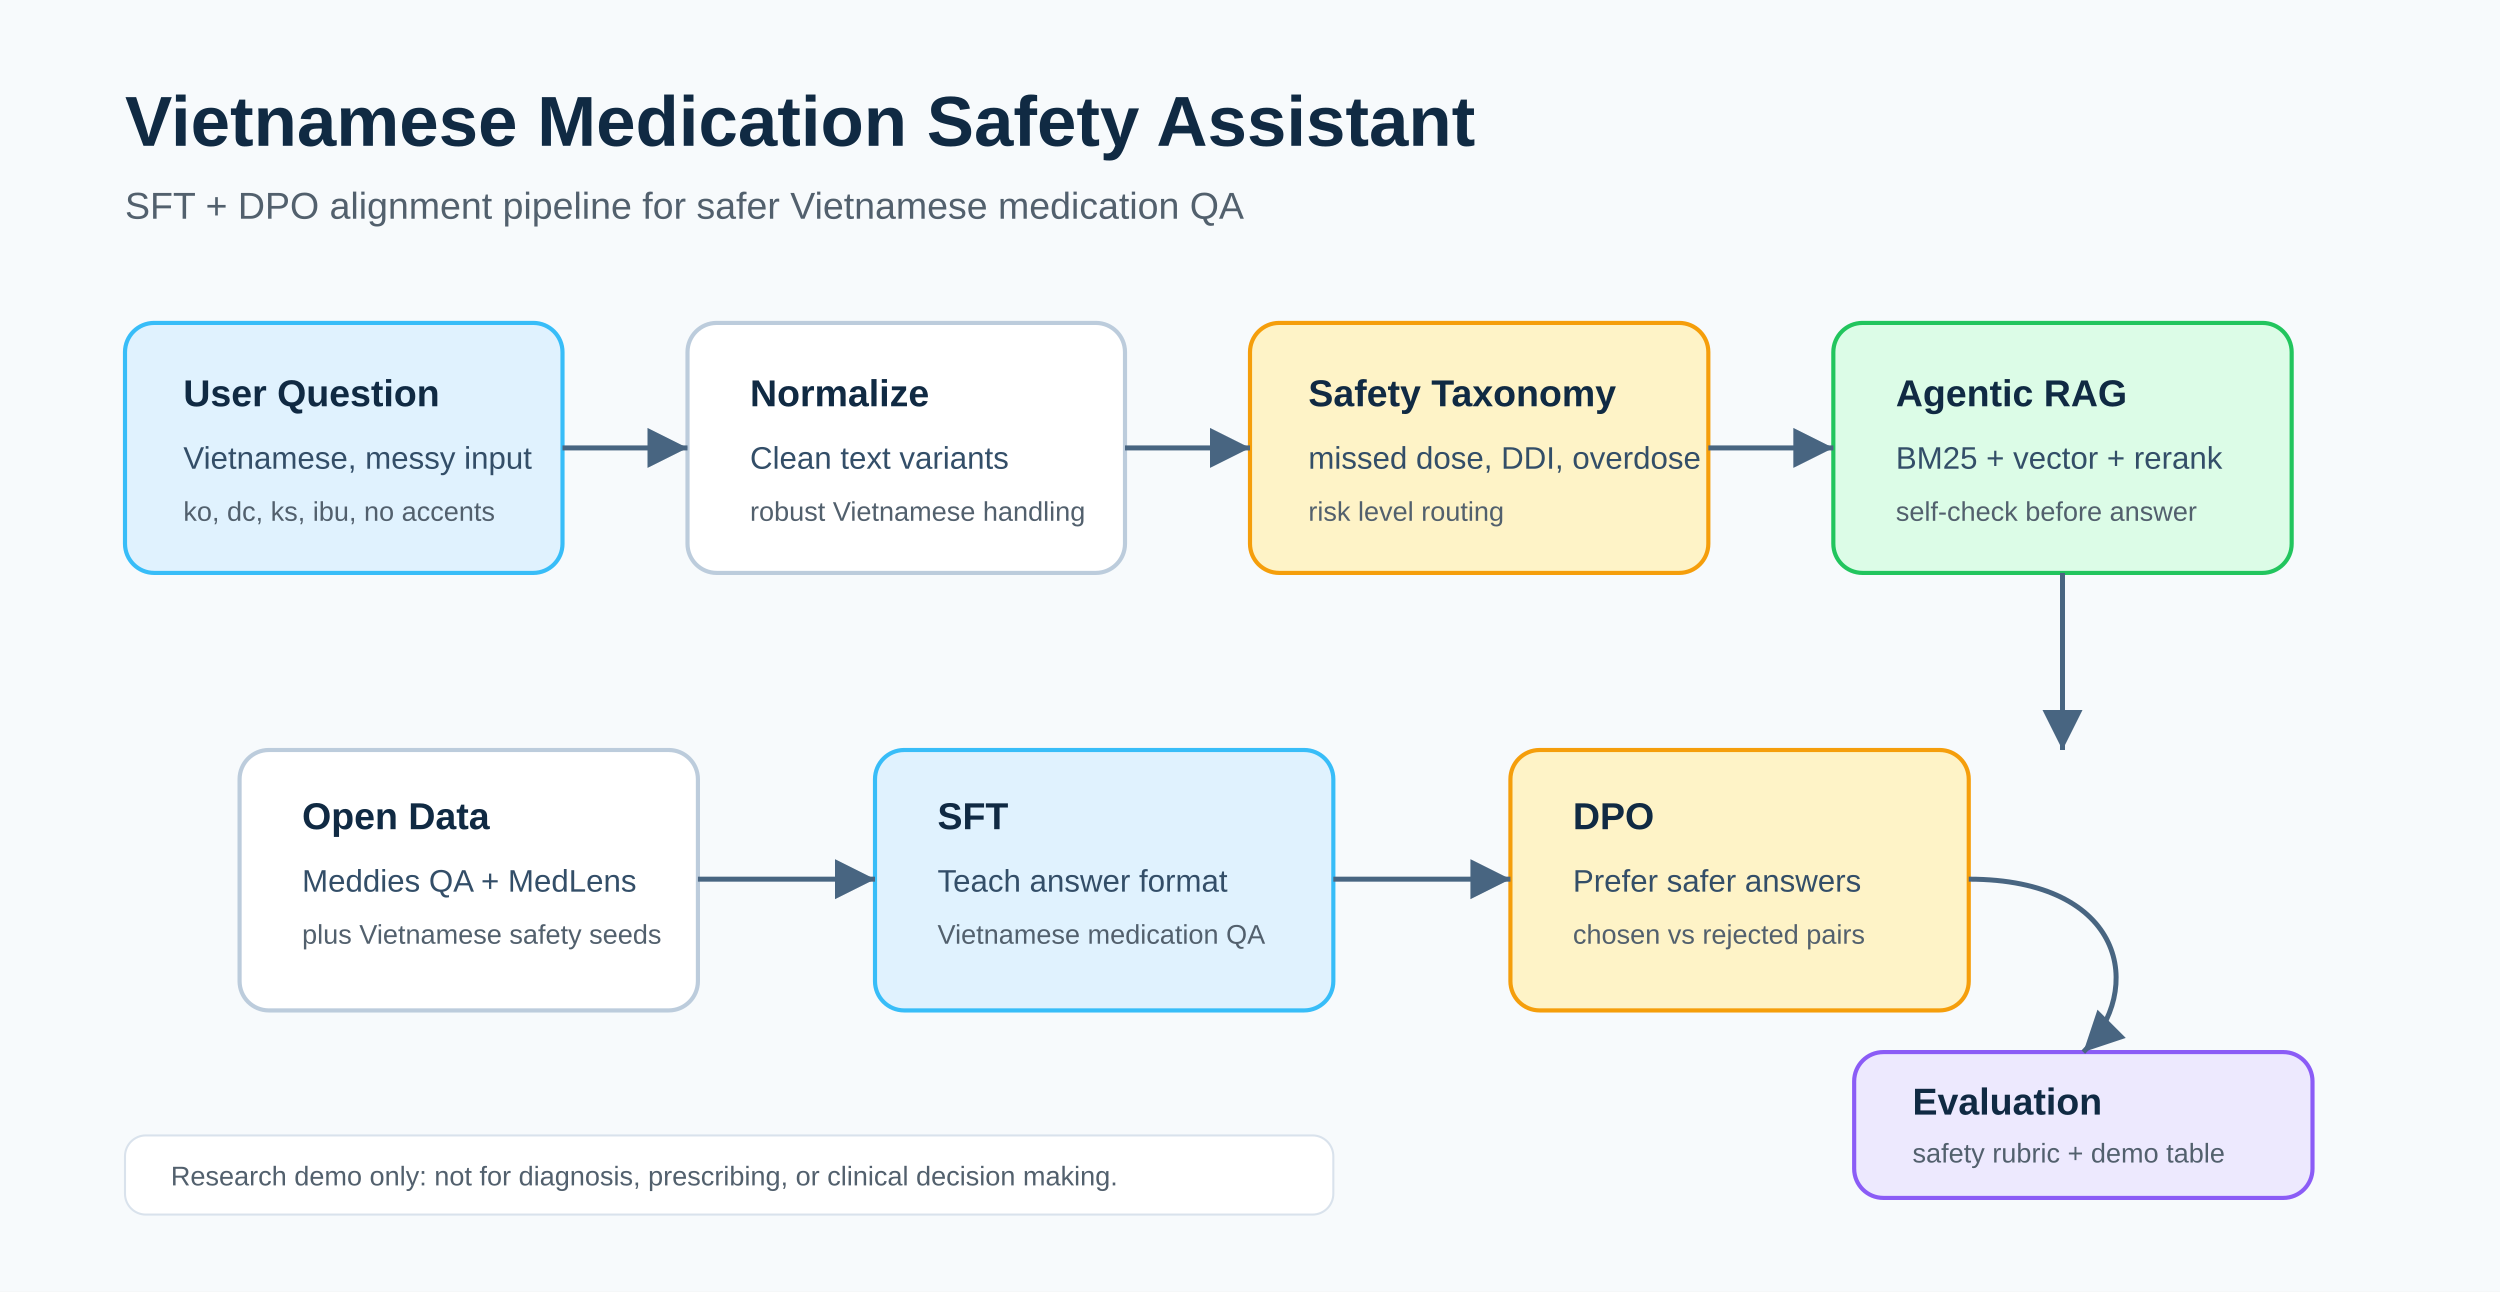
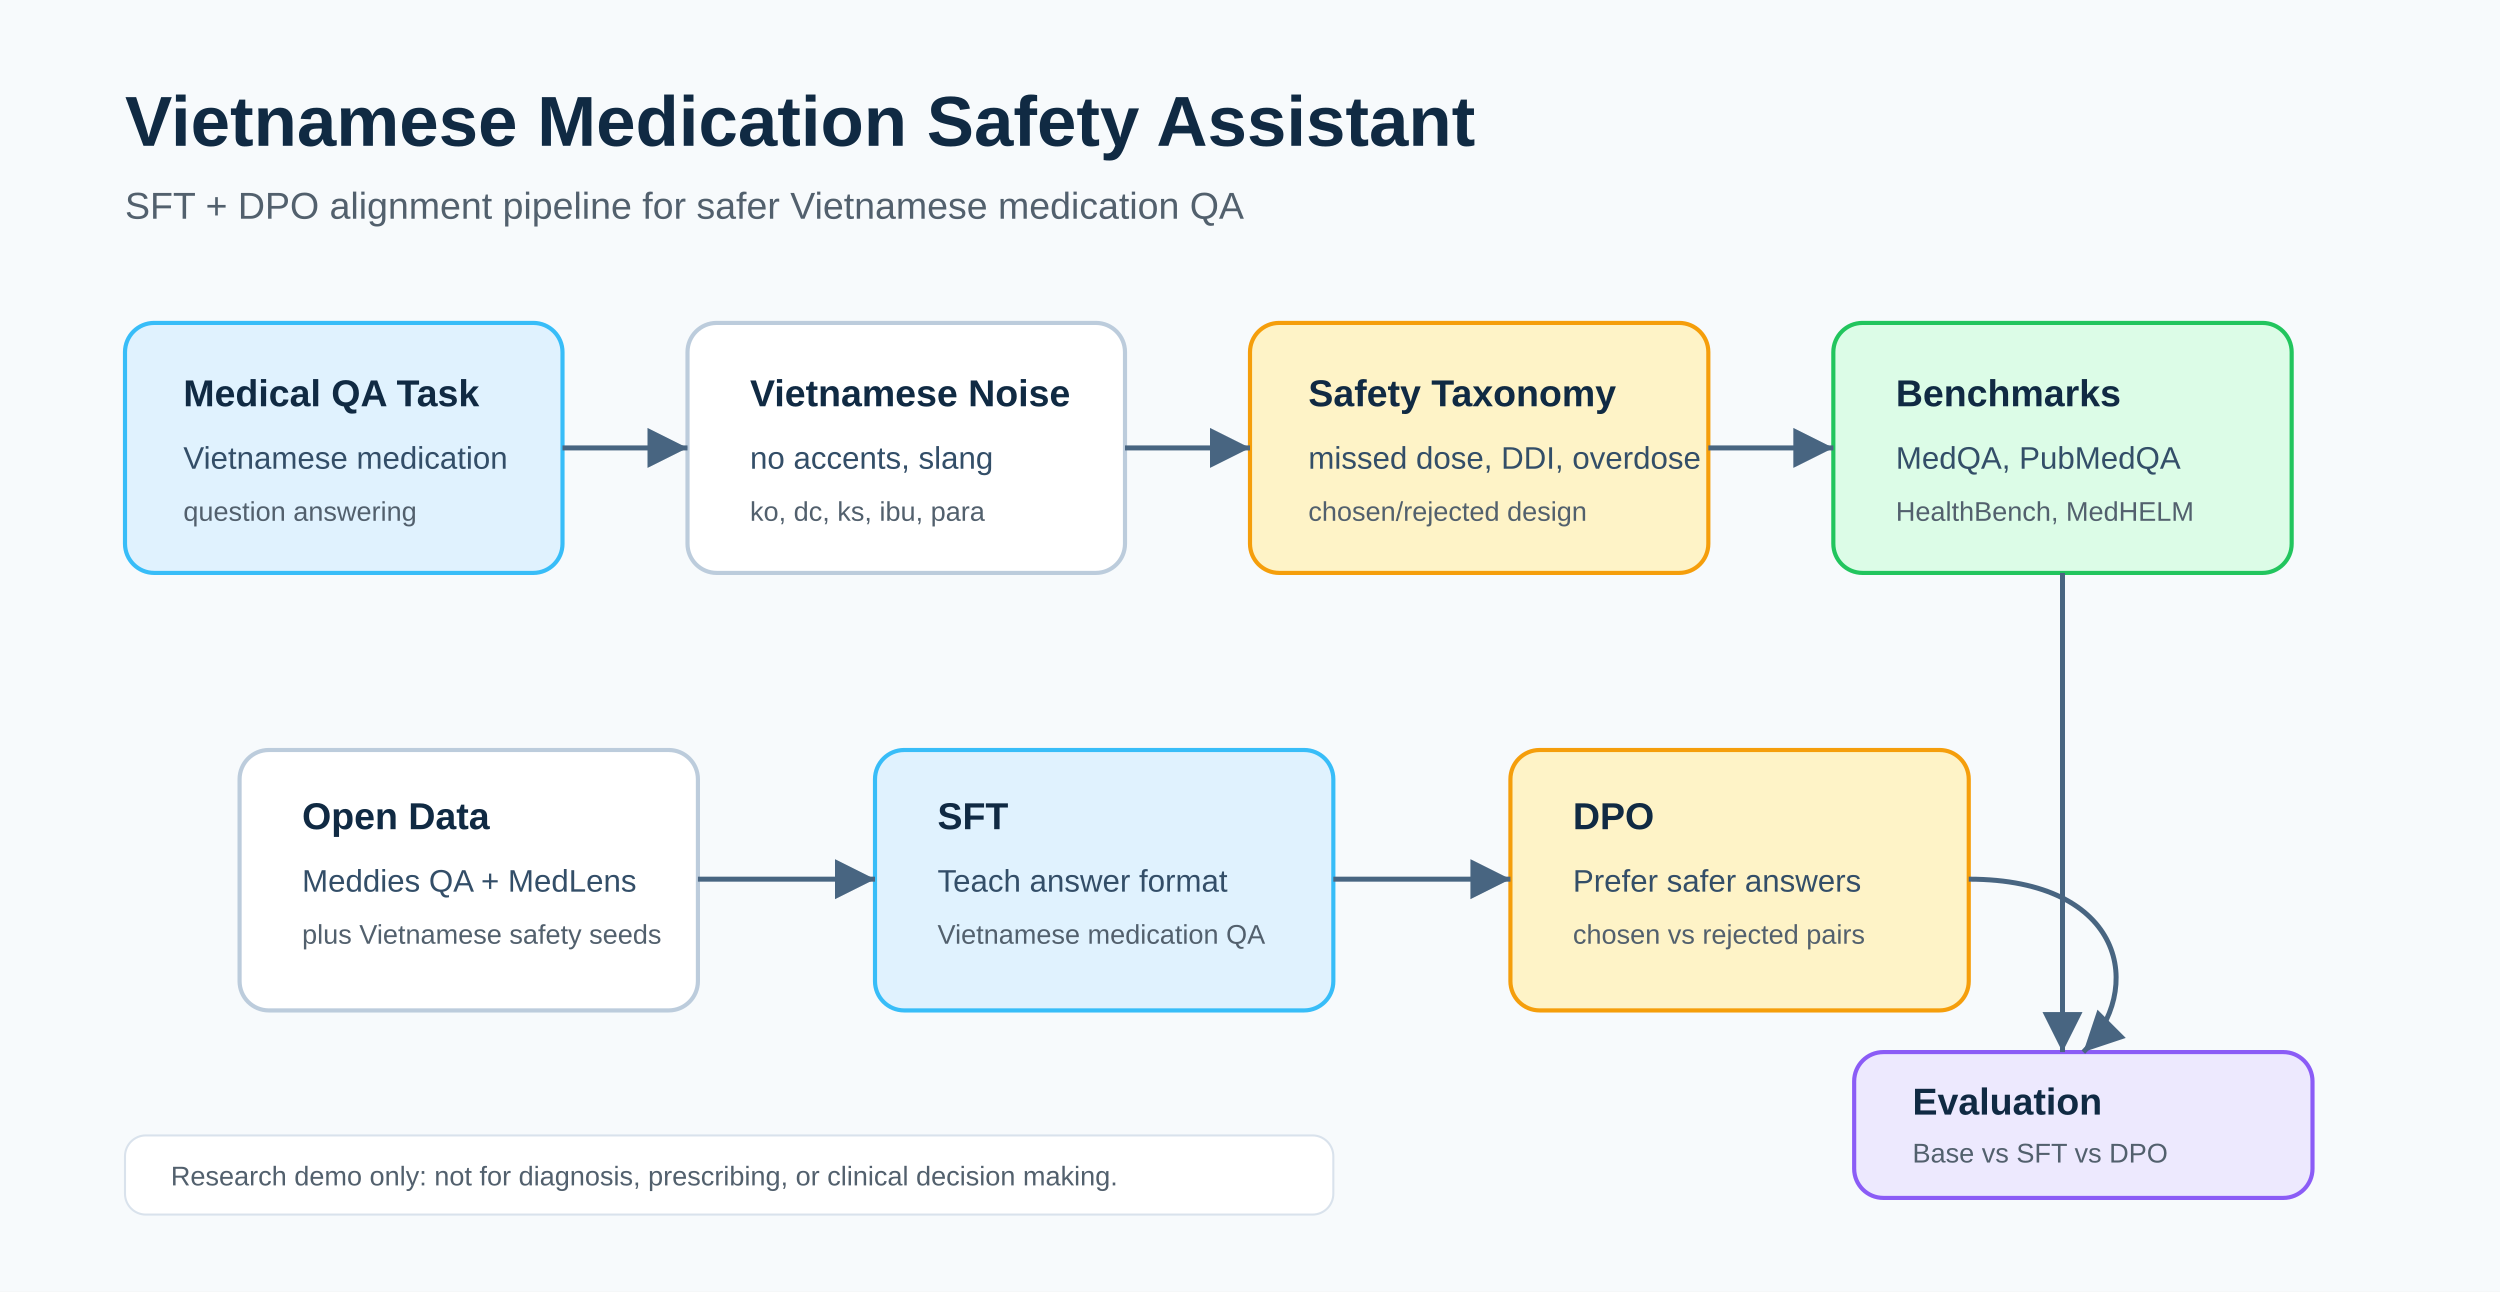
<svg xmlns="http://www.w3.org/2000/svg" width="1200" height="620" viewBox="0 0 1200 620" fill="none">
  <rect width="1200" height="620" fill="#F7FAFC" />
  <text x="60" y="70" font-family="Arial, sans-serif" font-size="34" font-weight="700" fill="#102A43">Vietnamese Medication Safety Assistant</text>
  <text x="60" y="105" font-family="Arial, sans-serif" font-size="18" fill="#52606D">SFT + DPO alignment pipeline for safer Vietnamese medication QA</text>
  <defs>
    <marker id="arrow" markerWidth="12" markerHeight="12" refX="10" refY="6" orient="auto" markerUnits="strokeWidth">
      <path d="M2 2 L10 6 L2 10 Z" fill="#486581" />
    </marker>
    <style>
      .box { fill: #FFFFFF; stroke: #BCCCDC; stroke-width: 2; rx: 14; }
      .primary { fill: #E0F2FE; stroke: #38BDF8; }
      .safe { fill: #DCFCE7; stroke: #22C55E; }
      .warn { fill: #FEF3C7; stroke: #F59E0B; }
      .eval { fill: #EDE9FE; stroke: #8B5CF6; }
      .title { font: 700 18px Arial, sans-serif; fill: #102A43; }
      .body { font: 15px Arial, sans-serif; fill: #334E68; }
      .small { font: 13px Arial, sans-serif; fill: #52606D; }
      .arrow { stroke: #486581; stroke-width: 2.4; marker-end: url(#arrow); }
    </style>
  </defs>
  <rect class="box primary" x="60" y="155" width="210" height="120" />
-   <text class="title" x="88" y="195">User Question</text>
-   <text class="body" x="88" y="225">Vietnamese, messy input</text>
-   <text class="small" x="88" y="250">ko, dc, ks, ibu, no accents</text>
+   <text class="title" x="88" y="195">Medical QA Task</text>
+   <text class="body" x="88" y="225">Vietnamese medication</text>
+   <text class="small" x="88" y="250">question answering</text>
  <rect class="box" x="330" y="155" width="210" height="120" />
-   <text class="title" x="360" y="195">Normalize</text>
-   <text class="body" x="360" y="225">Clean text variants</text>
-   <text class="small" x="360" y="250">robust Vietnamese handling</text>
+   <text class="title" x="360" y="195">Vietnamese Noise</text>
+   <text class="body" x="360" y="225">no accents, slang</text>
+   <text class="small" x="360" y="250">ko, dc, ks, ibu, para</text>
  <rect class="box warn" x="600" y="155" width="220" height="120" />
  <text class="title" x="628" y="195">Safety Taxonomy</text>
  <text class="body" x="628" y="225">missed dose, DDI, overdose</text>
-   <text class="small" x="628" y="250">risk level routing</text>
+   <text class="small" x="628" y="250">chosen/rejected design</text>
  <rect class="box safe" x="880" y="155" width="220" height="120" />
-   <text class="title" x="910" y="195">Agentic RAG</text>
-   <text class="body" x="910" y="225">BM25 + vector + rerank</text>
-   <text class="small" x="910" y="250">self-check before answer</text>
+   <text class="title" x="910" y="195">Benchmarks</text>
+   <text class="body" x="910" y="225">MedQA, PubMedQA</text>
+   <text class="small" x="910" y="250">HealthBench, MedHELM</text>
  <path class="arrow" d="M270 215 H330" />
  <path class="arrow" d="M540 215 H600" />
  <path class="arrow" d="M820 215 H880" />
  <rect class="box" x="115" y="360" width="220" height="125" />
  <text class="title" x="145" y="398">Open Data</text>
  <text class="body" x="145" y="428">Meddies QA + MedLens</text>
  <text class="small" x="145" y="453">plus Vietnamese safety seeds</text>
  <rect class="box primary" x="420" y="360" width="220" height="125" />
  <text class="title" x="450" y="398">SFT</text>
  <text class="body" x="450" y="428">Teach answer format</text>
  <text class="small" x="450" y="453">Vietnamese medication QA</text>
  <rect class="box warn" x="725" y="360" width="220" height="125" />
  <text class="title" x="755" y="398">DPO</text>
  <text class="body" x="755" y="428">Prefer safer answers</text>
  <text class="small" x="755" y="453">chosen vs rejected pairs</text>
  <rect class="box eval" x="890" y="505" width="220" height="70" />
  <text class="title" x="918" y="535">Evaluation</text>
-   <text class="small" x="918" y="558">safety rubric + demo table</text>
+   <text class="small" x="918" y="558">Base vs SFT vs DPO</text>
  <path class="arrow" d="M335 422 H420" />
  <path class="arrow" d="M640 422 H725" />
  <path class="arrow" d="M945 422 C1020 422 1030 475 1000 505" />
-   <path class="arrow" d="M990 275 V360" />
+   <path class="arrow" d="M990 275 V505" />
  <rect x="60" y="545" width="580" height="38" rx="10" fill="#FFFFFF" stroke="#D9E2EC" />
  <text class="small" x="82" y="569">Research demo only: not for diagnosis, prescribing, or clinical decision making.</text>
</svg>
